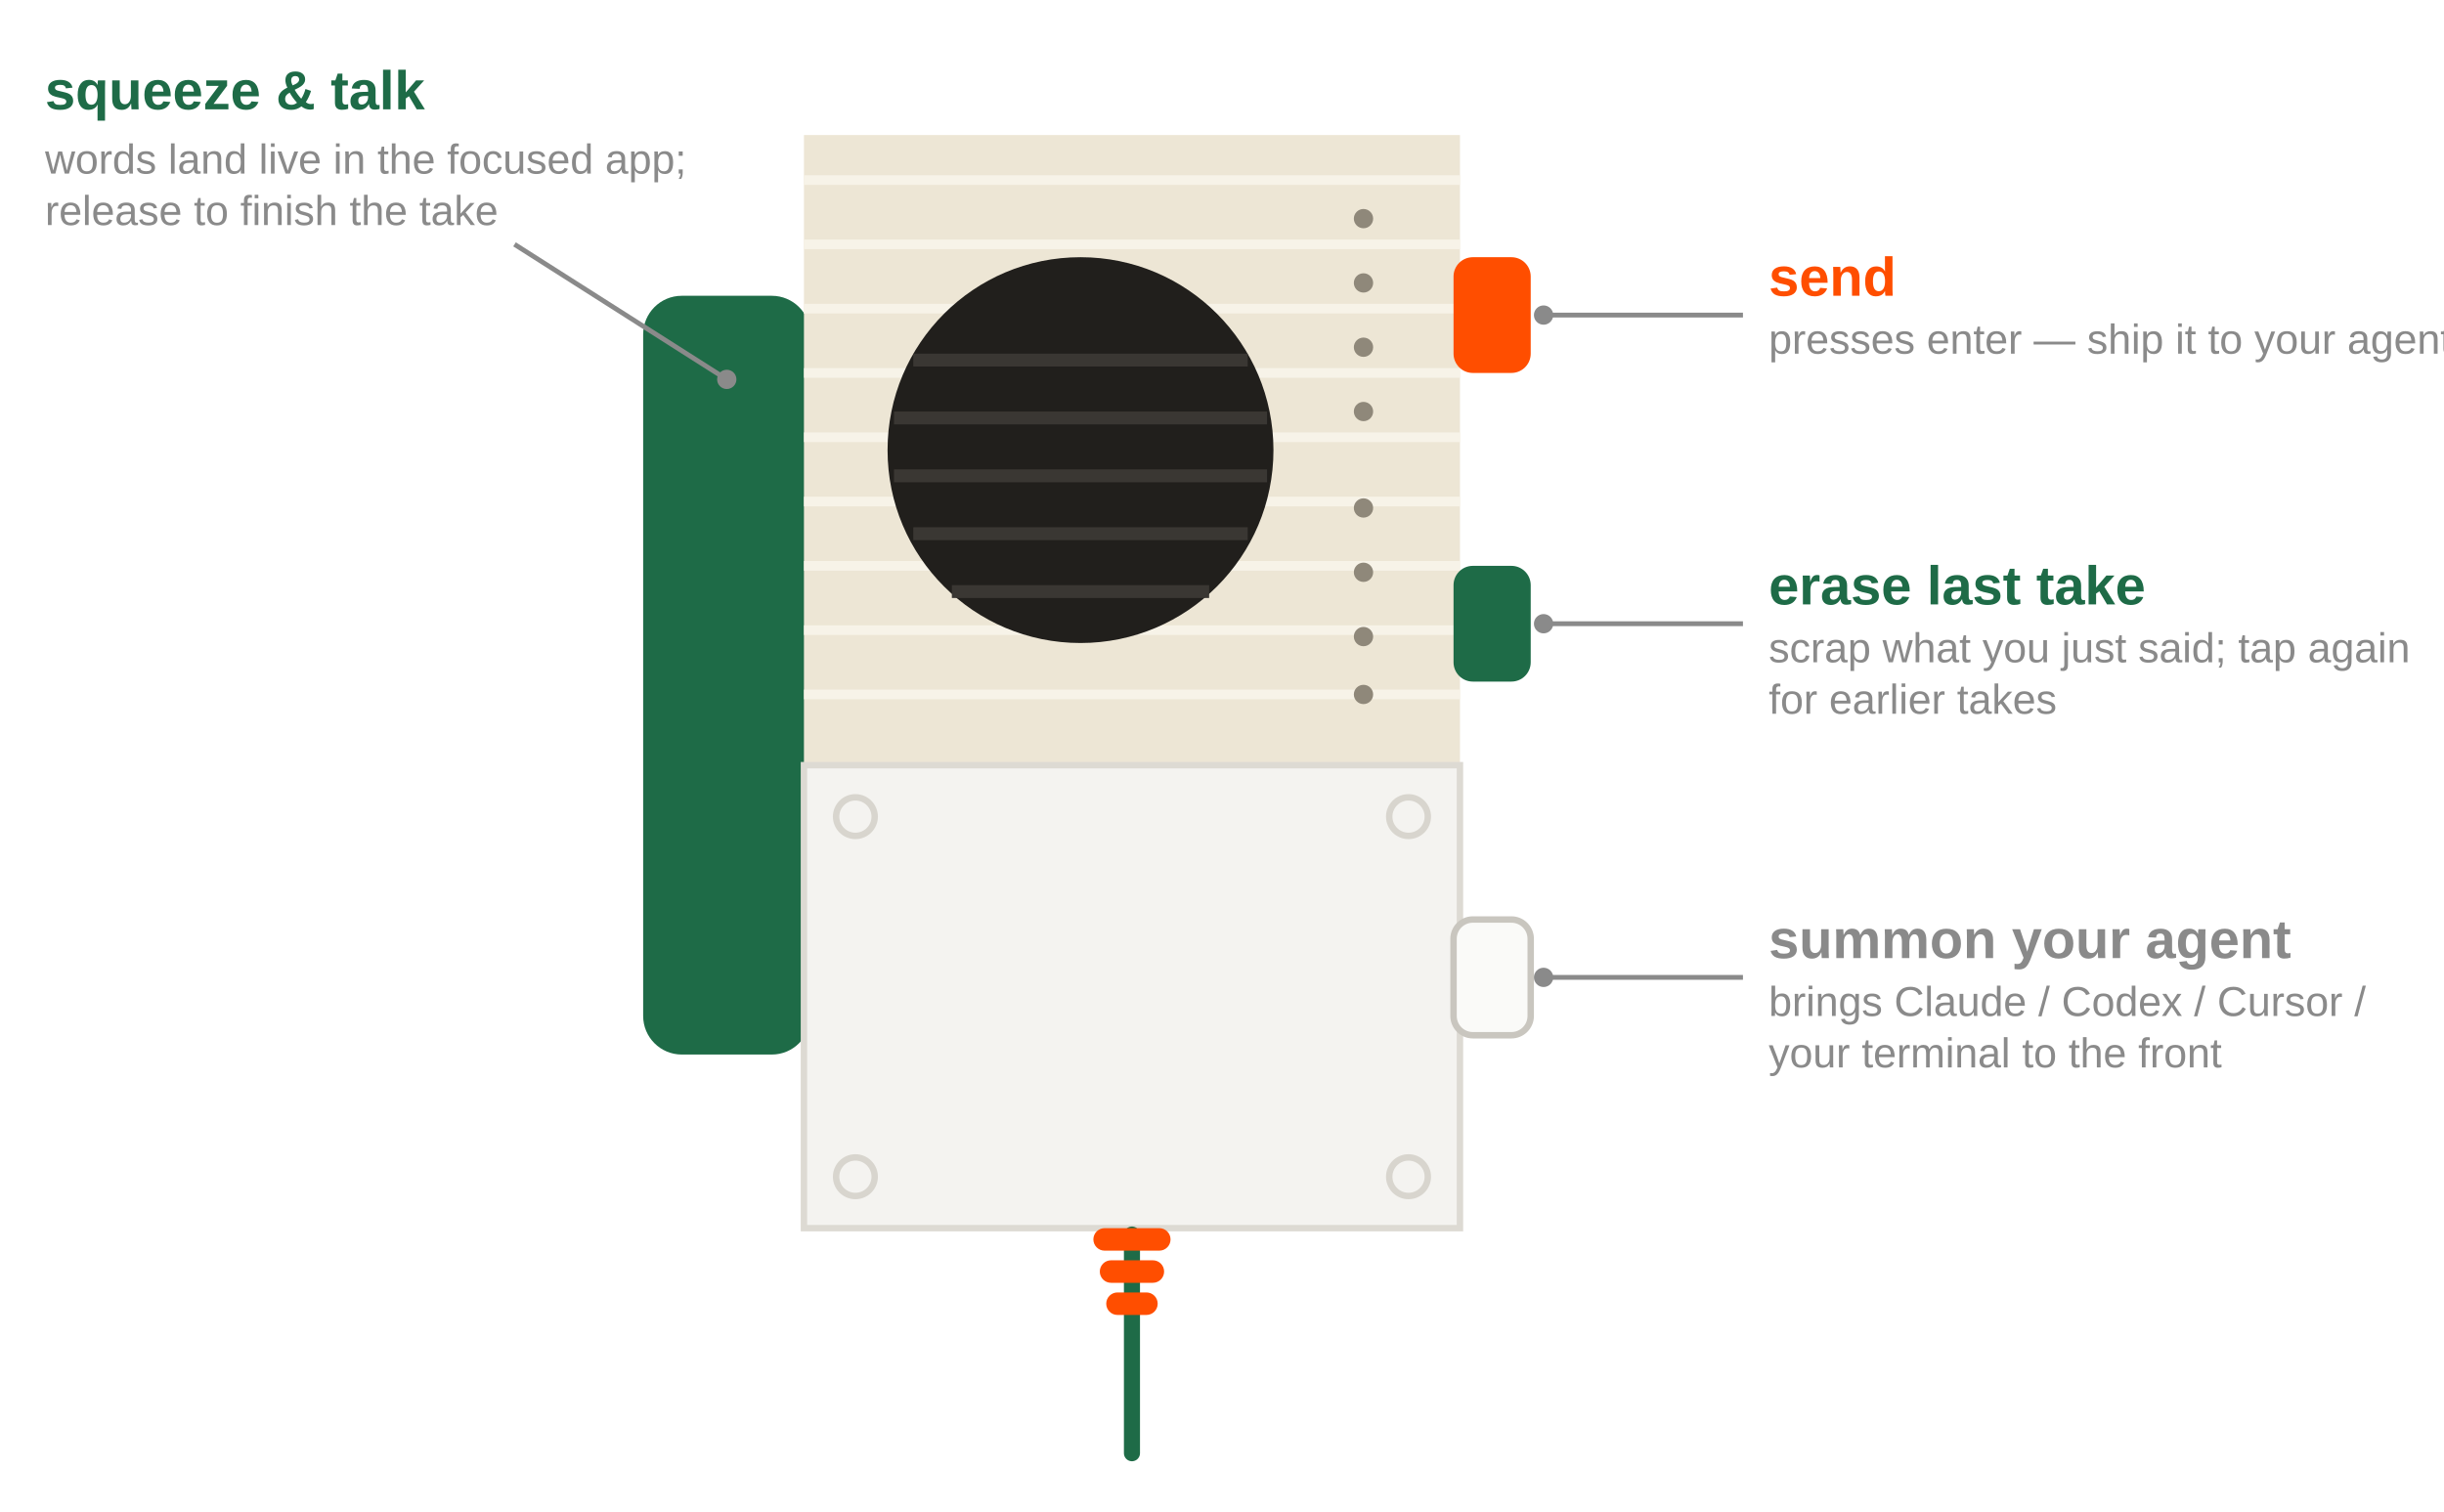
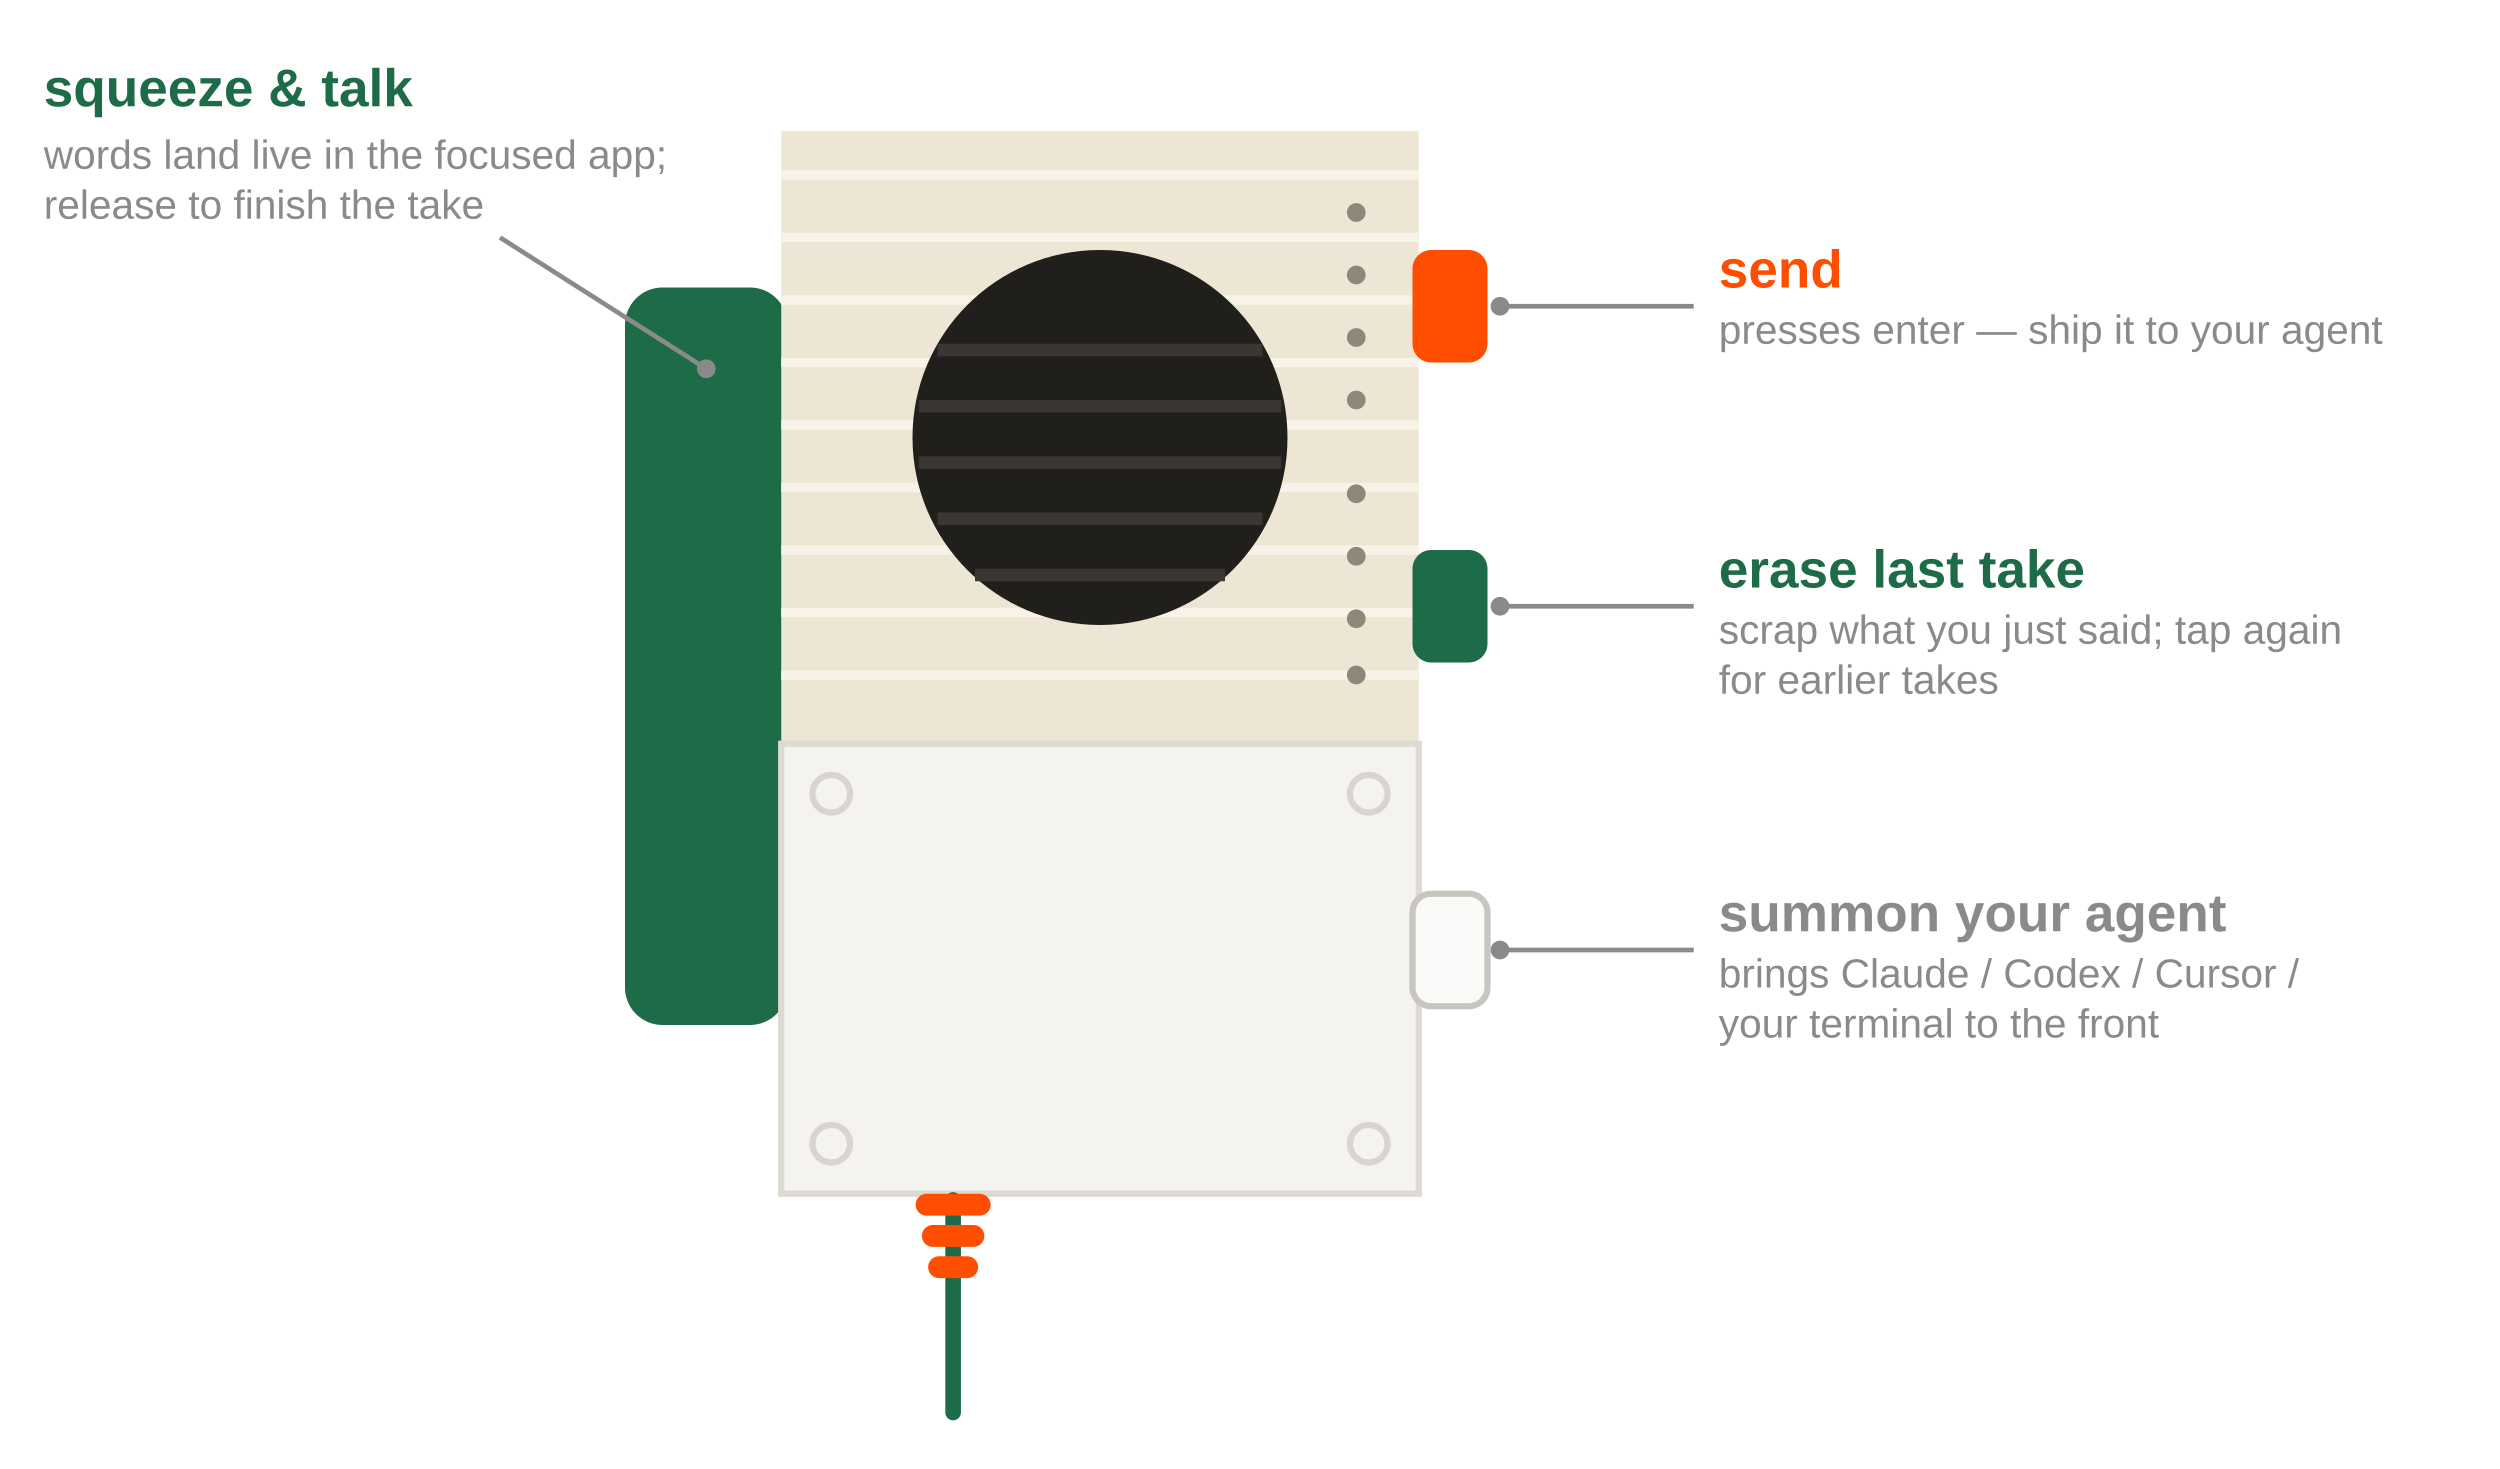
- <svg xmlns="http://www.w3.org/2000/svg" width="760" height="470" viewBox="0 0 760 470" font-family="ui-sans-serif, -apple-system, 'Helvetica Neue', Arial, sans-serif">
+ <svg xmlns="http://www.w3.org/2000/svg" width="800" height="470" viewBox="0 0 800 470" font-family="ui-sans-serif, -apple-system, 'Helvetica Neue', Arial, sans-serif">
  <rect x="200" y="92" width="52" height="236" rx="12" fill="#1E6B47" />
  <rect x="250" y="42" width="204" height="196" fill="#EDE6D5" />
  <g stroke="#F7F3E8" stroke-width="3">
    <line x1="250" y1="56" x2="454" y2="56" />
    <line x1="250" y1="76" x2="454" y2="76" />
    <line x1="250" y1="96" x2="454" y2="96" />
    <line x1="250" y1="116" x2="454" y2="116" />
    <line x1="250" y1="136" x2="454" y2="136" />
    <line x1="250" y1="156" x2="454" y2="156" />
    <line x1="250" y1="176" x2="454" y2="176" />
    <line x1="250" y1="196" x2="454" y2="196" />
    <line x1="250" y1="216" x2="454" y2="216" />
  </g>
-   <circle cx="336" cy="140" r="60" fill="#211F1C" />
+   <circle cx="352" cy="140" r="60" fill="#211F1C" />
  <g stroke="#3A3733" stroke-width="4">
-     <line x1="284" y1="112" x2="388" y2="112" />
-     <line x1="278" y1="130" x2="394" y2="130" />
-     <line x1="278" y1="148" x2="394" y2="148" />
-     <line x1="284" y1="166" x2="388" y2="166" />
-     <line x1="296" y1="184" x2="376" y2="184" />
+     <line x1="300" y1="112" x2="404" y2="112" />
+     <line x1="294" y1="130" x2="410" y2="130" />
+     <line x1="294" y1="148" x2="410" y2="148" />
+     <line x1="300" y1="166" x2="404" y2="166" />
+     <line x1="312" y1="184" x2="392" y2="184" />
  </g>
  <g fill="#8F887A">
-     <circle cx="424" cy="68" r="3" />
-     <circle cx="424" cy="88" r="3" />
-     <circle cx="424" cy="108" r="3" />
-     <circle cx="424" cy="128" r="3" />
-     <circle cx="424" cy="158" r="3" />
-     <circle cx="424" cy="178" r="3" />
-     <circle cx="424" cy="198" r="3" />
-     <circle cx="424" cy="216" r="3" />
+     <circle cx="434" cy="68" r="3" />
+     <circle cx="434" cy="88" r="3" />
+     <circle cx="434" cy="108" r="3" />
+     <circle cx="434" cy="128" r="3" />
+     <circle cx="434" cy="158" r="3" />
+     <circle cx="434" cy="178" r="3" />
+     <circle cx="434" cy="198" r="3" />
+     <circle cx="434" cy="216" r="3" />
  </g>
  <rect x="250" y="238" width="204" height="144" fill="#F4F3F0" />
  <rect x="250" y="238" width="204" height="144" fill="none" stroke="#DDDAD3" stroke-width="2" />
  <g fill="none" stroke="#D8D5CE" stroke-width="2">
    <circle cx="266" cy="254" r="6" />
    <circle cx="438" cy="254" r="6" />
    <circle cx="266" cy="366" r="6" />
    <circle cx="438" cy="366" r="6" />
  </g>
  <rect x="452" y="80" width="24" height="36" rx="6" fill="#FF4E00" />
  <rect x="452" y="176" width="24" height="36" rx="6" fill="#1E6B47" />
  <rect x="452" y="286" width="24" height="36" rx="6" fill="#FAFAF8" stroke="#C9C6BF" stroke-width="2" />
-   <path d="M 352 384 C 352 414 352 434 352 452" fill="none" stroke="#1E6B47" stroke-width="5" stroke-linecap="round" />
+   <path d="M 305 384 C 305 414 305 434 305 452" fill="none" stroke="#1E6B47" stroke-width="5" stroke-linecap="round" />
  <g fill="#FF4E00">
-     <rect x="340" y="382" width="24" height="7" rx="3.5" />
-     <rect x="342" y="392" width="20" height="7" rx="3.5" />
-     <rect x="344" y="402" width="16" height="7" rx="3.5" />
+     <rect x="293" y="382" width="24" height="7" rx="3.5" />
+     <rect x="295" y="392" width="20" height="7" rx="3.5" />
+     <rect x="297" y="402" width="16" height="7" rx="3.5" />
  </g>
  <g stroke="#8A8A8A" stroke-width="1.5" fill="none">
    <path d="M 160 76 L 226 118" />
    <path d="M 480 98  L 542 98" />
    <path d="M 480 194 L 542 194" />
    <path d="M 480 304 L 542 304" />
  </g>
  <g fill="#8A8A8A">
    <circle cx="226" cy="118" r="3" />
    <circle cx="480" cy="98" r="3" />
    <circle cx="480" cy="194" r="3" />
    <circle cx="480" cy="304" r="3" />
  </g>
  <g>
    <text x="14" y="34" font-size="17" font-weight="700" fill="#1E6B47">squeeze &amp; talk</text>
    <text x="14" y="54" font-size="13" fill="#8A8A8A">words land live in the focused app;</text>
    <text x="14" y="70" font-size="13" fill="#8A8A8A">release to finish the take</text>
  </g>
  <g>
    <text x="550" y="92" font-size="17" font-weight="700" fill="#FF4E00">send</text>
    <text x="550" y="110" font-size="13" fill="#8A8A8A">presses enter — ship it to your agent</text>
    <text x="550" y="188" font-size="17" font-weight="700" fill="#1E6B47">erase last take</text>
    <text x="550" y="206" font-size="13" fill="#8A8A8A">scrap what you just said; tap again</text>
    <text x="550" y="222" font-size="13" fill="#8A8A8A">for earlier takes</text>
    <text x="550" y="298" font-size="17" font-weight="700" fill="#8A8A8A">summon your agent</text>
    <text x="550" y="316" font-size="13" fill="#8A8A8A">brings Claude / Codex / Cursor /</text>
    <text x="550" y="332" font-size="13" fill="#8A8A8A">your terminal to the front</text>
  </g>
</svg>
